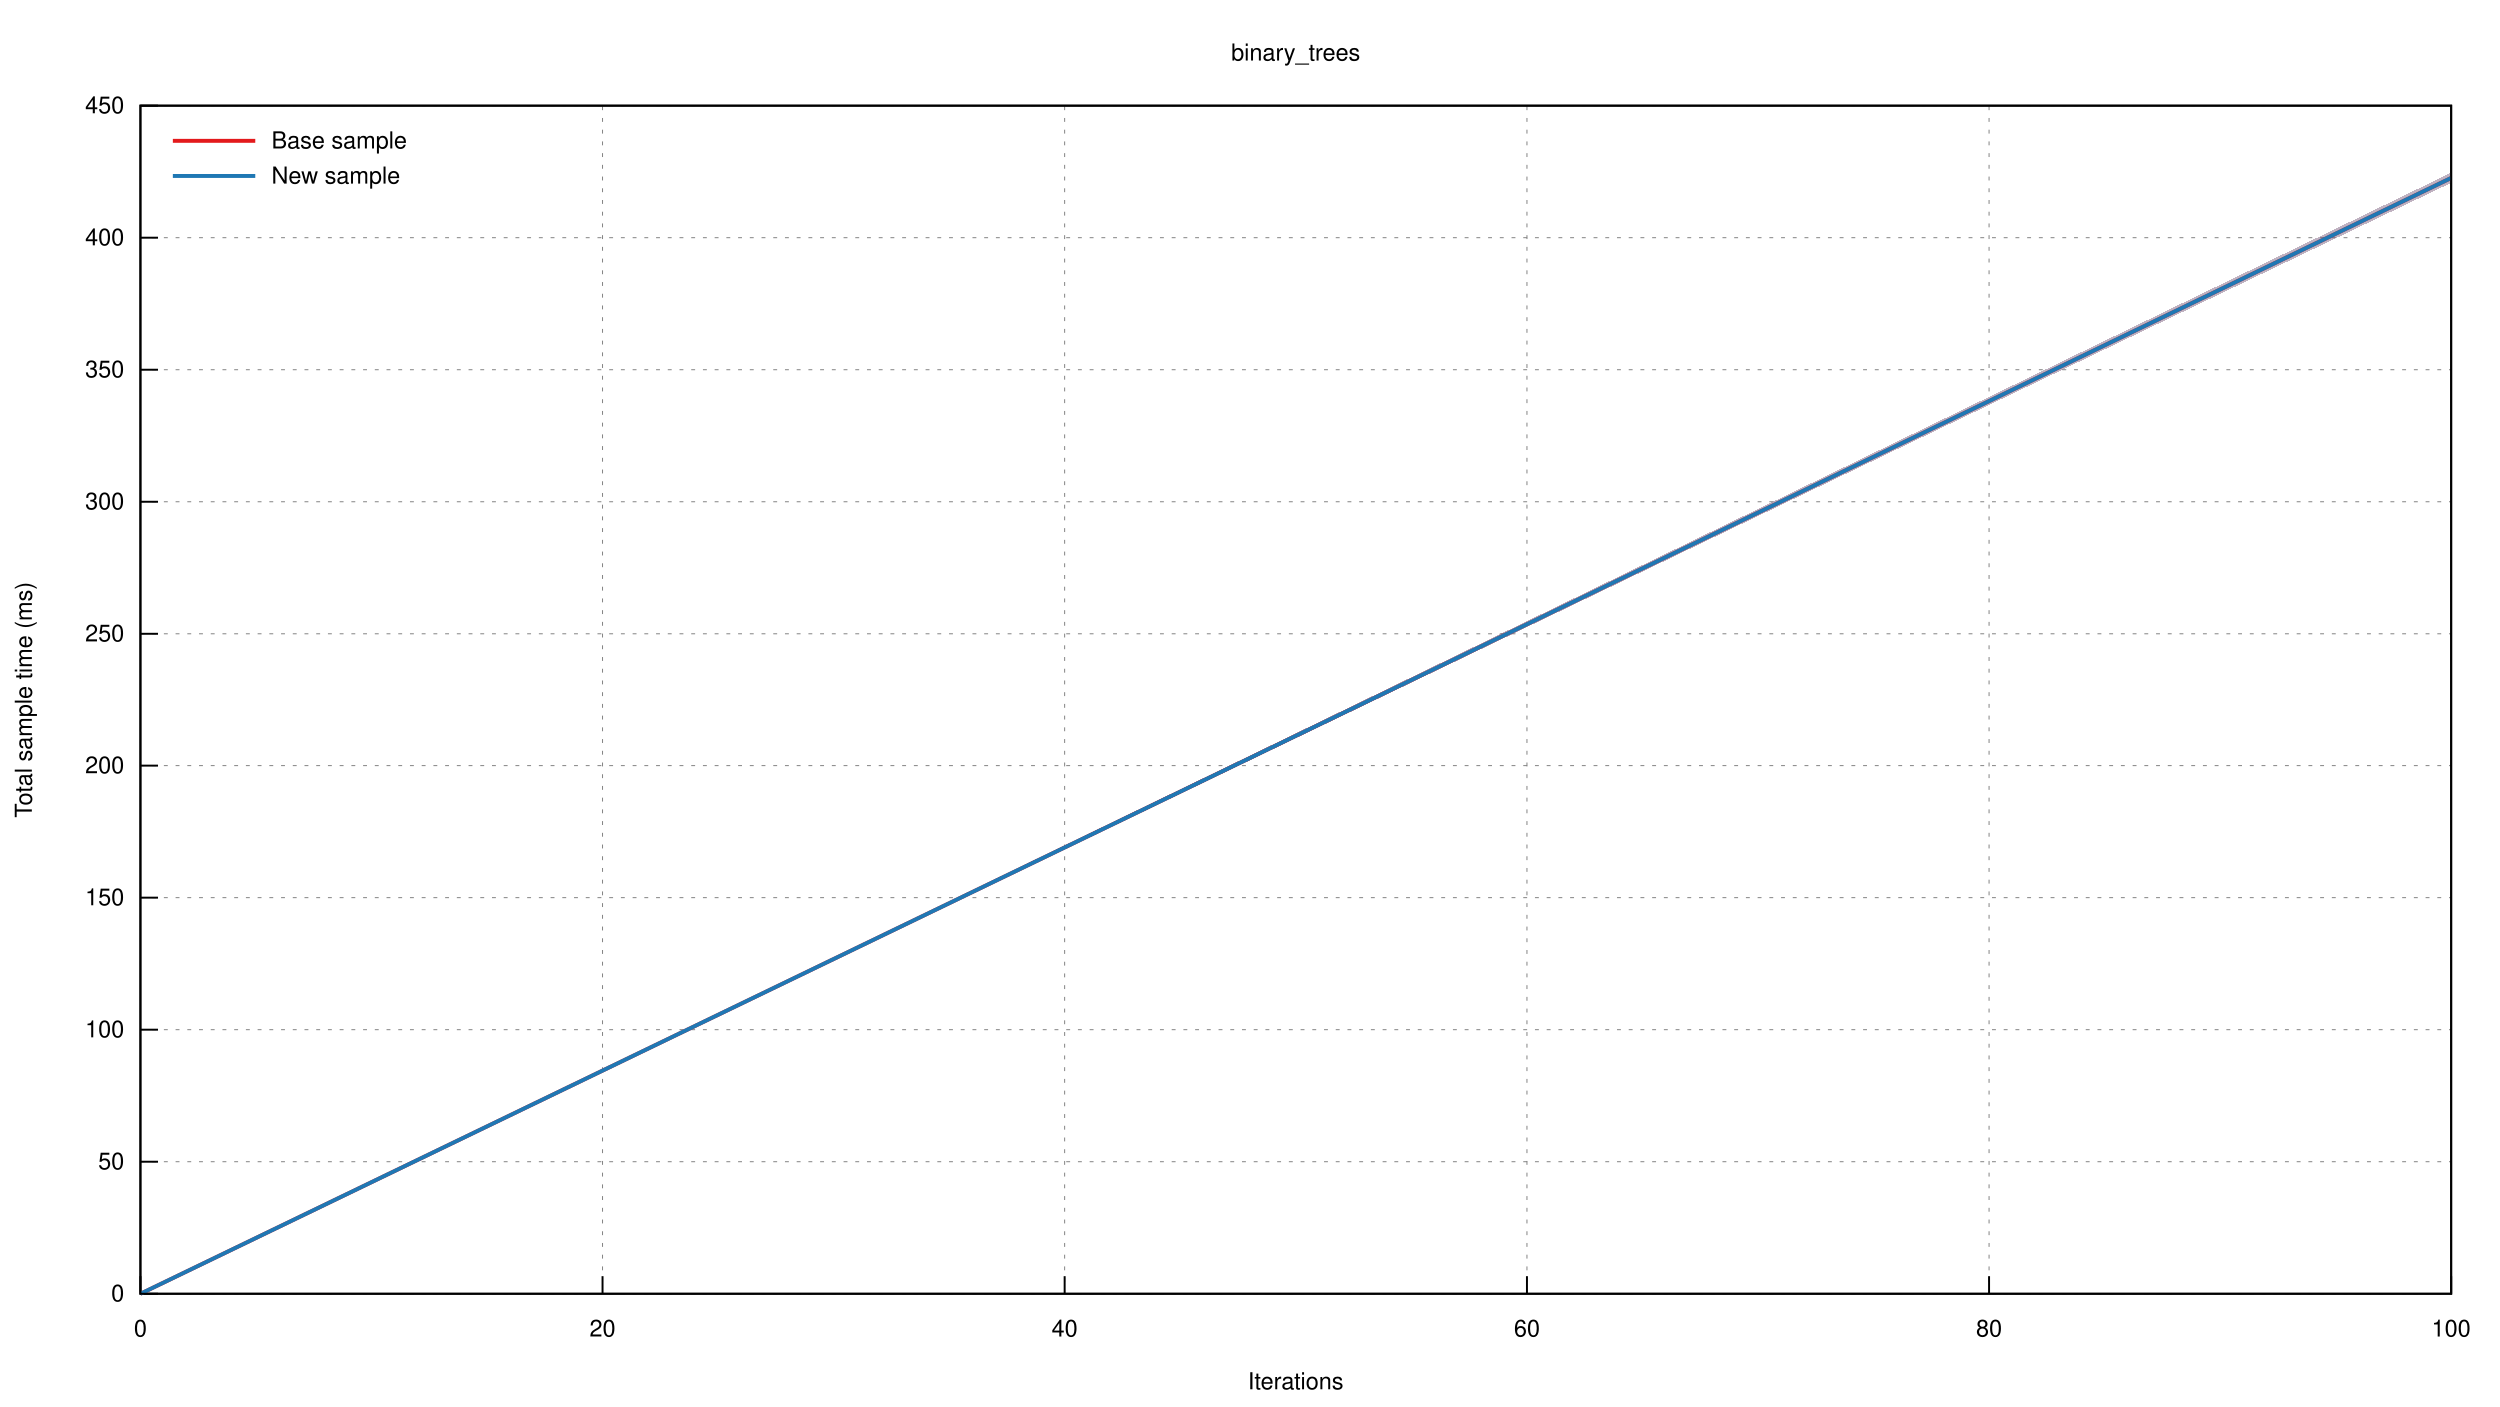
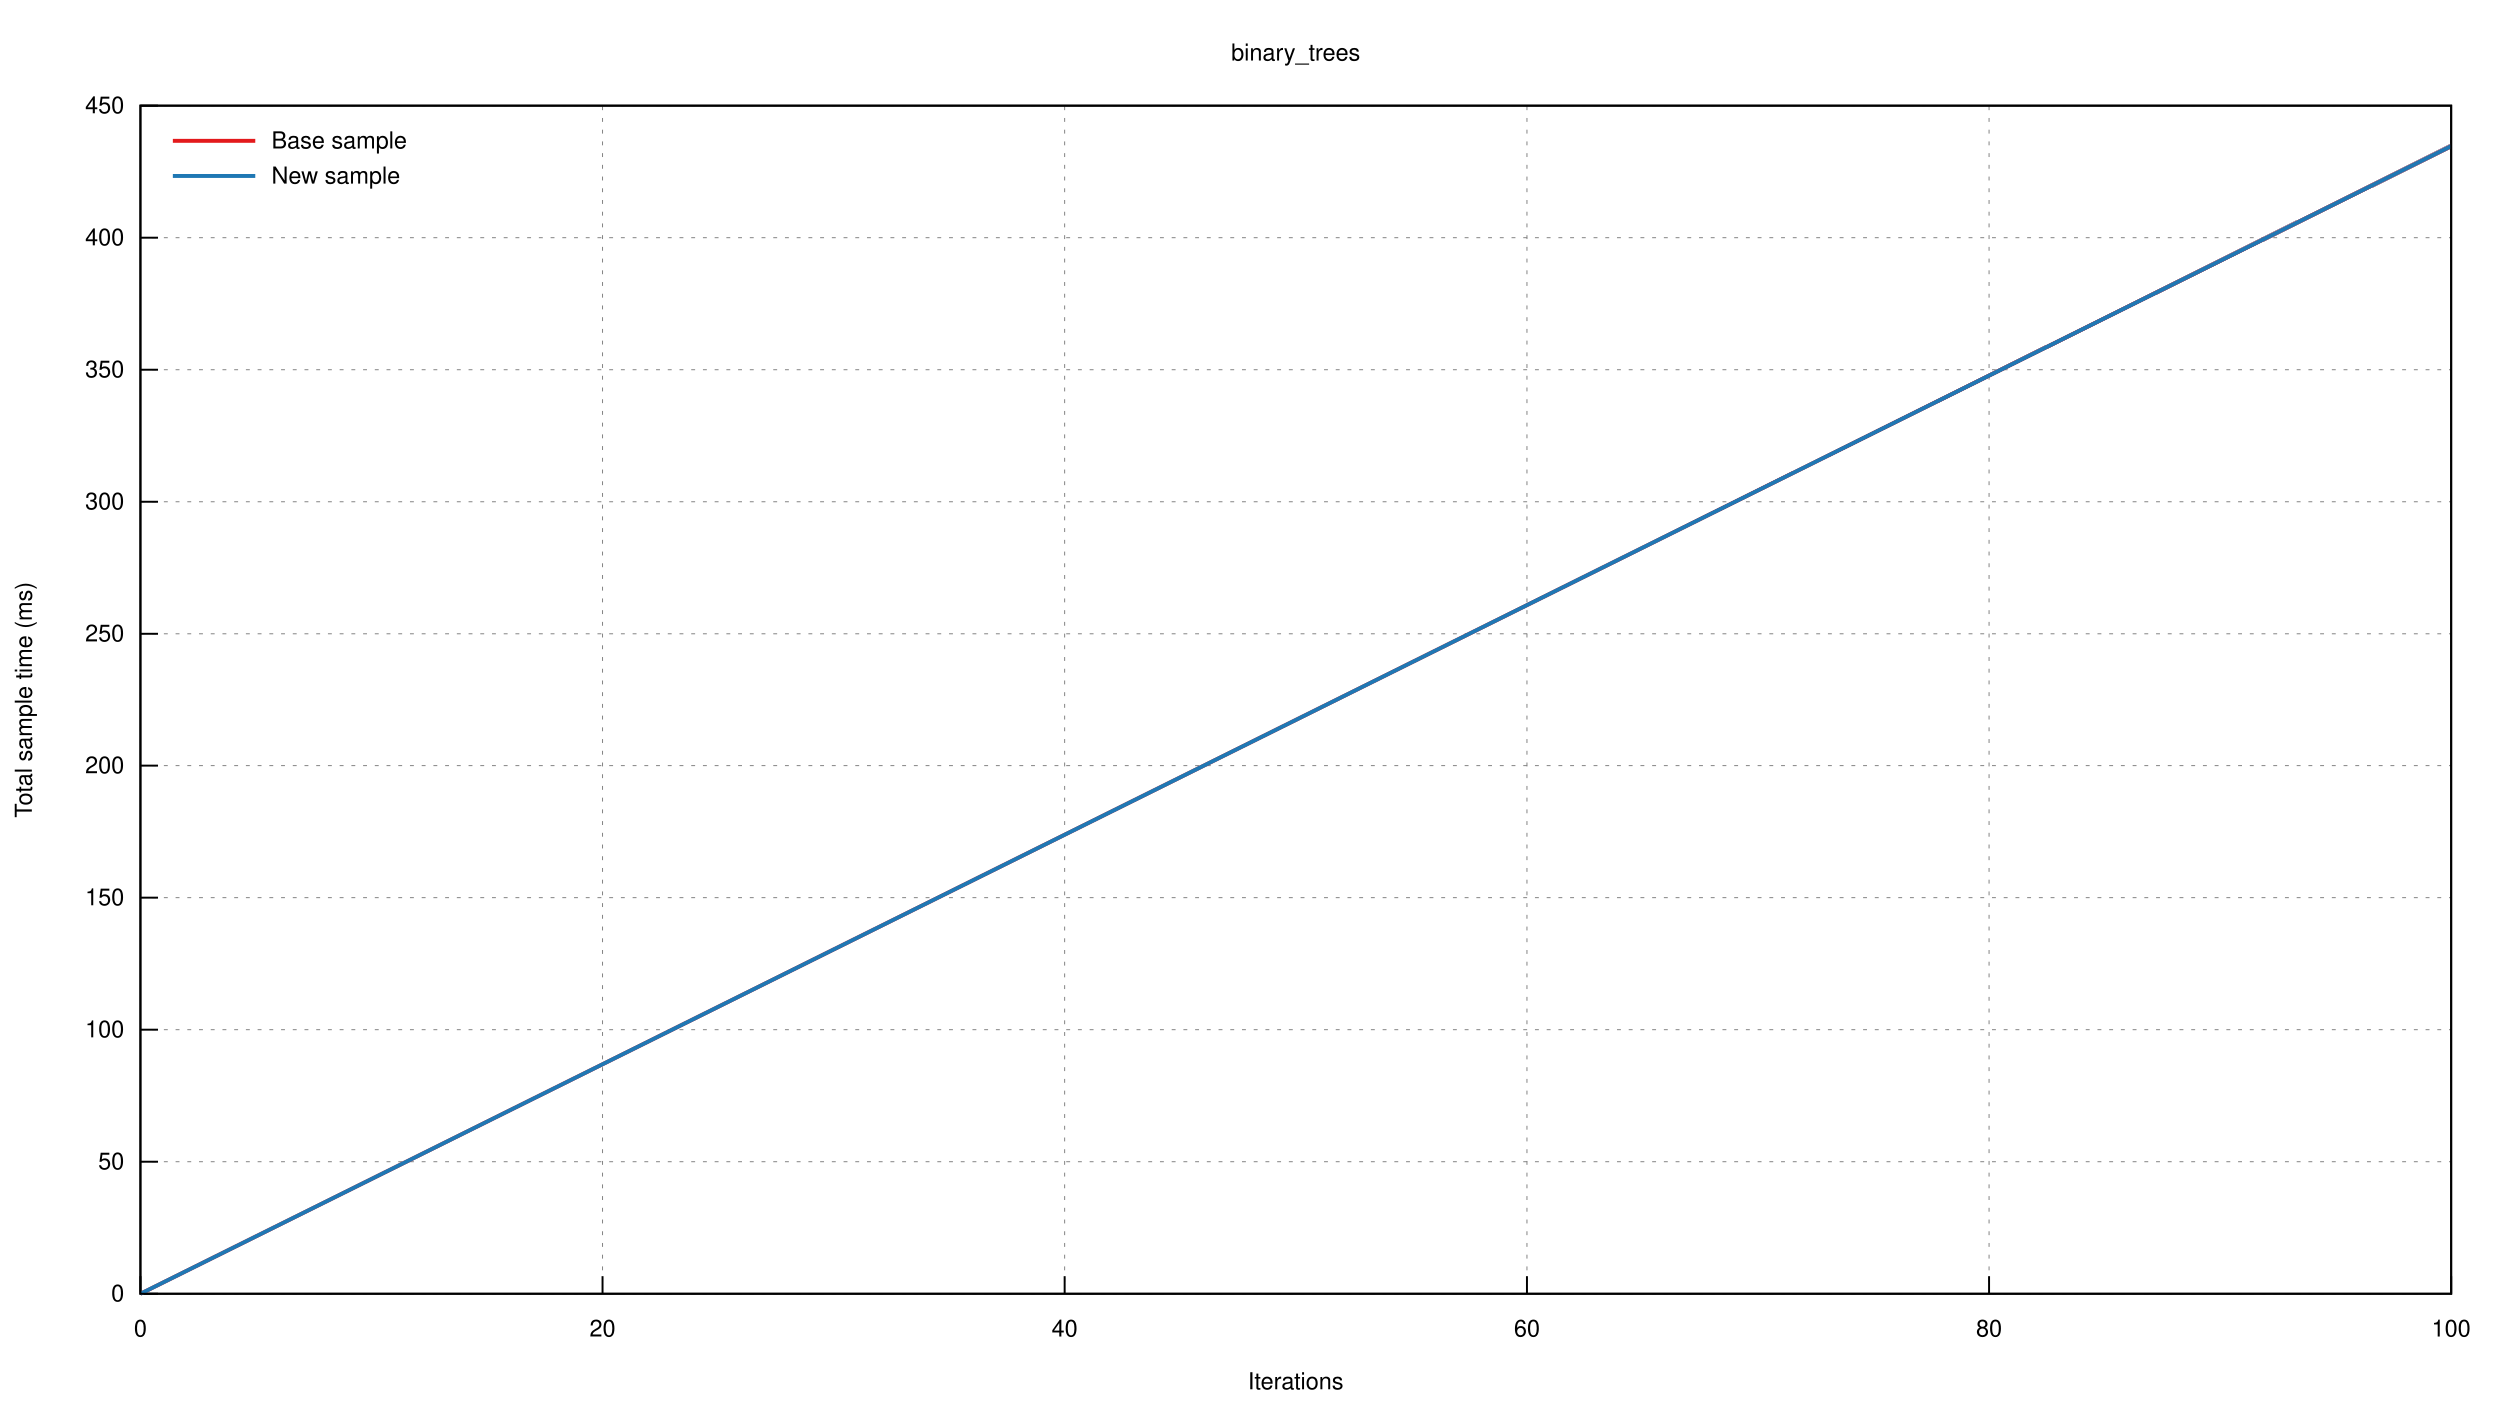
<svg xmlns="http://www.w3.org/2000/svg" xmlns:xlink="http://www.w3.org/1999/xlink" viewBox="0 0 1280 720">
  <g id="gnuplot_canvas">
    <rect x="0" y="0" width="1280" height="720" fill="none" />
    <defs>
      <circle id="gpDot" r="0.5" stroke-width="0.5" stroke="currentColor" />
      <path id="gpPt0" stroke-width="0.222" stroke="currentColor" d="M-1,0 h2 M0,-1 v2" />
      <path id="gpPt1" stroke-width="0.222" stroke="currentColor" d="M-1,-1 L1,1 M1,-1 L-1,1" />
      <path id="gpPt2" stroke-width="0.222" stroke="currentColor" d="M-1,0 L1,0 M0,-1 L0,1 M-1,-1 L1,1 M-1,1 L1,-1" />
      <rect id="gpPt3" stroke-width="0.222" stroke="currentColor" x="-1" y="-1" width="2" height="2" />
      <rect id="gpPt4" stroke-width="0.222" stroke="currentColor" fill="currentColor" x="-1" y="-1" width="2" height="2" />
      <circle id="gpPt5" stroke-width="0.222" stroke="currentColor" cx="0" cy="0" r="1" />
      <use xlink:href="#gpPt5" id="gpPt6" fill="currentColor" stroke="none" />
      <path id="gpPt7" stroke-width="0.222" stroke="currentColor" d="M0,-1.33 L-1.33,0.67 L1.33,0.67 z" />
      <use xlink:href="#gpPt7" id="gpPt8" fill="currentColor" stroke="none" />
      <use xlink:href="#gpPt7" id="gpPt9" stroke="currentColor" transform="rotate(180)" />
      <use xlink:href="#gpPt9" id="gpPt10" fill="currentColor" stroke="none" />
      <use xlink:href="#gpPt3" id="gpPt11" stroke="currentColor" transform="rotate(45)" />
      <use xlink:href="#gpPt11" id="gpPt12" fill="currentColor" stroke="none" />
      <path id="gpPt13" stroke-width="0.222" stroke="currentColor" d="M0,1.330 L1.265,0.411 L0.782,-1.067 L-0.782,-1.076 L-1.265,0.411 z" />
      <use xlink:href="#gpPt13" id="gpPt14" fill="currentColor" stroke="none" />
      <filter id="textbox" filterUnits="objectBoundingBox" x="0" y="0" height="1" width="1">
        <feFlood flood-color="white" flood-opacity="1" result="bgnd" />
        <feComposite in="SourceGraphic" in2="bgnd" operator="atop" />
      </filter>
      <filter id="greybox" filterUnits="objectBoundingBox" x="0" y="0" height="1" width="1">
        <feFlood flood-color="lightgrey" flood-opacity="1" result="grey" />
        <feComposite in="SourceGraphic" in2="grey" operator="atop" />
      </filter>
    </defs>
    <g fill="none" color="white" stroke="currentColor" stroke-width="1.00" stroke-linecap="butt" stroke-linejoin="miter">
</g>
    <g fill="none" color="black" stroke="currentColor" stroke-width="1.00" stroke-linecap="butt" stroke-linejoin="miter">
</g>
    <g fill="none" color="black" stroke="black" stroke-width="0.50" stroke-linecap="butt" stroke-linejoin="miter">
</g>
    <g fill="none" color="gray" stroke="currentColor" stroke-width="0.50" stroke-linecap="butt" stroke-linejoin="miter">
      <path stroke="gray" stroke-dasharray="2,4" class="gridline" d="M71.9,662.4 L1255.0,662.4  " />
    </g>
    <g fill="none" color="gray" stroke="gray" stroke-width="1.00" stroke-linecap="butt" stroke-linejoin="miter">
</g>
    <g fill="none" color="black" stroke="currentColor" stroke-width="1.00" stroke-linecap="butt" stroke-linejoin="miter">
      <path stroke="black" d="M71.9,662.4 L80.9,662.4  " />
      <g transform="translate(63.6,666.3)" stroke="none" fill="black" font-family="Helvetica" font-size="12.00" text-anchor="end">
        <text>
          <tspan font-family="Helvetica"> 0</tspan>
        </text>
      </g>
    </g>
    <g fill="none" color="black" stroke="currentColor" stroke-width="1.00" stroke-linecap="butt" stroke-linejoin="miter">
</g>
    <g fill="none" color="black" stroke="black" stroke-width="0.50" stroke-linecap="butt" stroke-linejoin="miter">
</g>
    <g fill="none" color="gray" stroke="currentColor" stroke-width="0.50" stroke-linecap="butt" stroke-linejoin="miter">
      <path stroke="gray" stroke-dasharray="2,4" class="gridline" d="M71.9,594.8 L1255.0,594.8  " />
    </g>
    <g fill="none" color="gray" stroke="gray" stroke-width="1.00" stroke-linecap="butt" stroke-linejoin="miter">
</g>
    <g fill="none" color="black" stroke="currentColor" stroke-width="1.00" stroke-linecap="butt" stroke-linejoin="miter">
      <path stroke="black" d="M71.9,594.8 L80.9,594.8  " />
      <g transform="translate(63.6,598.7)" stroke="none" fill="black" font-family="Helvetica" font-size="12.00" text-anchor="end">
        <text>
          <tspan font-family="Helvetica"> 50</tspan>
        </text>
      </g>
    </g>
    <g fill="none" color="black" stroke="currentColor" stroke-width="1.00" stroke-linecap="butt" stroke-linejoin="miter">
</g>
    <g fill="none" color="black" stroke="black" stroke-width="0.50" stroke-linecap="butt" stroke-linejoin="miter">
</g>
    <g fill="none" color="gray" stroke="currentColor" stroke-width="0.50" stroke-linecap="butt" stroke-linejoin="miter">
      <path stroke="gray" stroke-dasharray="2,4" class="gridline" d="M71.9,527.2 L1255.0,527.2  " />
    </g>
    <g fill="none" color="gray" stroke="gray" stroke-width="1.00" stroke-linecap="butt" stroke-linejoin="miter">
</g>
    <g fill="none" color="black" stroke="currentColor" stroke-width="1.00" stroke-linecap="butt" stroke-linejoin="miter">
      <path stroke="black" d="M71.9,527.2 L80.9,527.2  " />
      <g transform="translate(63.6,531.1)" stroke="none" fill="black" font-family="Helvetica" font-size="12.00" text-anchor="end">
        <text>
          <tspan font-family="Helvetica"> 100</tspan>
        </text>
      </g>
    </g>
    <g fill="none" color="black" stroke="currentColor" stroke-width="1.00" stroke-linecap="butt" stroke-linejoin="miter">
</g>
    <g fill="none" color="black" stroke="black" stroke-width="0.50" stroke-linecap="butt" stroke-linejoin="miter">
</g>
    <g fill="none" color="gray" stroke="currentColor" stroke-width="0.50" stroke-linecap="butt" stroke-linejoin="miter">
      <path stroke="gray" stroke-dasharray="2,4" class="gridline" d="M71.9,459.6 L1255.0,459.6  " />
    </g>
    <g fill="none" color="gray" stroke="gray" stroke-width="1.00" stroke-linecap="butt" stroke-linejoin="miter">
</g>
    <g fill="none" color="black" stroke="currentColor" stroke-width="1.00" stroke-linecap="butt" stroke-linejoin="miter">
      <path stroke="black" d="M71.9,459.6 L80.9,459.6  " />
      <g transform="translate(63.6,463.5)" stroke="none" fill="black" font-family="Helvetica" font-size="12.00" text-anchor="end">
        <text>
          <tspan font-family="Helvetica"> 150</tspan>
        </text>
      </g>
    </g>
    <g fill="none" color="black" stroke="currentColor" stroke-width="1.00" stroke-linecap="butt" stroke-linejoin="miter">
</g>
    <g fill="none" color="black" stroke="black" stroke-width="0.50" stroke-linecap="butt" stroke-linejoin="miter">
</g>
    <g fill="none" color="gray" stroke="currentColor" stroke-width="0.50" stroke-linecap="butt" stroke-linejoin="miter">
      <path stroke="gray" stroke-dasharray="2,4" class="gridline" d="M71.9,392.0 L1255.0,392.0  " />
    </g>
    <g fill="none" color="gray" stroke="gray" stroke-width="1.00" stroke-linecap="butt" stroke-linejoin="miter">
</g>
    <g fill="none" color="black" stroke="currentColor" stroke-width="1.00" stroke-linecap="butt" stroke-linejoin="miter">
      <path stroke="black" d="M71.9,392.0 L80.9,392.0  " />
      <g transform="translate(63.6,395.9)" stroke="none" fill="black" font-family="Helvetica" font-size="12.00" text-anchor="end">
        <text>
          <tspan font-family="Helvetica"> 200</tspan>
        </text>
      </g>
    </g>
    <g fill="none" color="black" stroke="currentColor" stroke-width="1.00" stroke-linecap="butt" stroke-linejoin="miter">
</g>
    <g fill="none" color="black" stroke="black" stroke-width="0.50" stroke-linecap="butt" stroke-linejoin="miter">
</g>
    <g fill="none" color="gray" stroke="currentColor" stroke-width="0.50" stroke-linecap="butt" stroke-linejoin="miter">
      <path stroke="gray" stroke-dasharray="2,4" class="gridline" d="M71.9,324.5 L1255.0,324.5  " />
    </g>
    <g fill="none" color="gray" stroke="gray" stroke-width="1.00" stroke-linecap="butt" stroke-linejoin="miter">
</g>
    <g fill="none" color="black" stroke="currentColor" stroke-width="1.00" stroke-linecap="butt" stroke-linejoin="miter">
      <path stroke="black" d="M71.9,324.5 L80.9,324.5  " />
      <g transform="translate(63.6,328.4)" stroke="none" fill="black" font-family="Helvetica" font-size="12.00" text-anchor="end">
        <text>
          <tspan font-family="Helvetica"> 250</tspan>
        </text>
      </g>
    </g>
    <g fill="none" color="black" stroke="currentColor" stroke-width="1.00" stroke-linecap="butt" stroke-linejoin="miter">
</g>
    <g fill="none" color="black" stroke="black" stroke-width="0.50" stroke-linecap="butt" stroke-linejoin="miter">
</g>
    <g fill="none" color="gray" stroke="currentColor" stroke-width="0.50" stroke-linecap="butt" stroke-linejoin="miter">
      <path stroke="gray" stroke-dasharray="2,4" class="gridline" d="M71.9,256.9 L1255.0,256.9  " />
    </g>
    <g fill="none" color="gray" stroke="gray" stroke-width="1.00" stroke-linecap="butt" stroke-linejoin="miter">
</g>
    <g fill="none" color="black" stroke="currentColor" stroke-width="1.00" stroke-linecap="butt" stroke-linejoin="miter">
      <path stroke="black" d="M71.9,256.9 L80.9,256.9  " />
      <g transform="translate(63.6,260.8)" stroke="none" fill="black" font-family="Helvetica" font-size="12.00" text-anchor="end">
        <text>
          <tspan font-family="Helvetica"> 300</tspan>
        </text>
      </g>
    </g>
    <g fill="none" color="black" stroke="currentColor" stroke-width="1.00" stroke-linecap="butt" stroke-linejoin="miter">
</g>
    <g fill="none" color="black" stroke="black" stroke-width="0.50" stroke-linecap="butt" stroke-linejoin="miter">
</g>
    <g fill="none" color="gray" stroke="currentColor" stroke-width="0.50" stroke-linecap="butt" stroke-linejoin="miter">
      <path stroke="gray" stroke-dasharray="2,4" class="gridline" d="M71.9,189.3 L1255.0,189.3  " />
    </g>
    <g fill="none" color="gray" stroke="gray" stroke-width="1.00" stroke-linecap="butt" stroke-linejoin="miter">
</g>
    <g fill="none" color="black" stroke="currentColor" stroke-width="1.00" stroke-linecap="butt" stroke-linejoin="miter">
      <path stroke="black" d="M71.9,189.3 L80.9,189.3  " />
      <g transform="translate(63.6,193.2)" stroke="none" fill="black" font-family="Helvetica" font-size="12.00" text-anchor="end">
        <text>
          <tspan font-family="Helvetica"> 350</tspan>
        </text>
      </g>
    </g>
    <g fill="none" color="black" stroke="currentColor" stroke-width="1.00" stroke-linecap="butt" stroke-linejoin="miter">
</g>
    <g fill="none" color="black" stroke="black" stroke-width="0.50" stroke-linecap="butt" stroke-linejoin="miter">
</g>
    <g fill="none" color="gray" stroke="currentColor" stroke-width="0.50" stroke-linecap="butt" stroke-linejoin="miter">
      <path stroke="gray" stroke-dasharray="2,4" class="gridline" d="M71.9,121.7 L1255.0,121.7  " />
    </g>
    <g fill="none" color="gray" stroke="gray" stroke-width="1.00" stroke-linecap="butt" stroke-linejoin="miter">
</g>
    <g fill="none" color="black" stroke="currentColor" stroke-width="1.00" stroke-linecap="butt" stroke-linejoin="miter">
      <path stroke="black" d="M71.9,121.7 L80.9,121.7  " />
      <g transform="translate(63.6,125.6)" stroke="none" fill="black" font-family="Helvetica" font-size="12.00" text-anchor="end">
        <text>
          <tspan font-family="Helvetica"> 400</tspan>
        </text>
      </g>
    </g>
    <g fill="none" color="black" stroke="currentColor" stroke-width="1.00" stroke-linecap="butt" stroke-linejoin="miter">
</g>
    <g fill="none" color="black" stroke="black" stroke-width="0.50" stroke-linecap="butt" stroke-linejoin="miter">
</g>
    <g fill="none" color="gray" stroke="currentColor" stroke-width="0.50" stroke-linecap="butt" stroke-linejoin="miter">
      <path stroke="gray" stroke-dasharray="2,4" class="gridline" d="M71.9,54.1 L1255.0,54.1  " />
    </g>
    <g fill="none" color="gray" stroke="gray" stroke-width="1.00" stroke-linecap="butt" stroke-linejoin="miter">
</g>
    <g fill="none" color="black" stroke="currentColor" stroke-width="1.00" stroke-linecap="butt" stroke-linejoin="miter">
      <path stroke="black" d="M71.9,54.1 L80.9,54.1  " />
      <g transform="translate(63.6,58.0)" stroke="none" fill="black" font-family="Helvetica" font-size="12.00" text-anchor="end">
        <text>
          <tspan font-family="Helvetica"> 450</tspan>
        </text>
      </g>
    </g>
    <g fill="none" color="black" stroke="currentColor" stroke-width="1.00" stroke-linecap="butt" stroke-linejoin="miter">
</g>
    <g fill="none" color="black" stroke="black" stroke-width="0.50" stroke-linecap="butt" stroke-linejoin="miter">
</g>
    <g fill="none" color="gray" stroke="currentColor" stroke-width="0.50" stroke-linecap="butt" stroke-linejoin="miter">
      <path stroke="gray" stroke-dasharray="2,4" class="gridline" d="M71.9,662.4 L71.9,54.1  " />
    </g>
    <g fill="none" color="gray" stroke="gray" stroke-width="1.00" stroke-linecap="butt" stroke-linejoin="miter">
</g>
    <g fill="none" color="black" stroke="currentColor" stroke-width="1.00" stroke-linecap="butt" stroke-linejoin="miter">
      <path stroke="black" d="M71.9,662.4 L71.9,653.4  " />
      <g transform="translate(71.9,684.3)" stroke="none" fill="black" font-family="Helvetica" font-size="12.00" text-anchor="middle">
        <text>
          <tspan font-family="Helvetica"> 0</tspan>
        </text>
      </g>
    </g>
    <g fill="none" color="black" stroke="currentColor" stroke-width="1.00" stroke-linecap="butt" stroke-linejoin="miter">
</g>
    <g fill="none" color="black" stroke="black" stroke-width="0.50" stroke-linecap="butt" stroke-linejoin="miter">
</g>
    <g fill="none" color="gray" stroke="currentColor" stroke-width="0.50" stroke-linecap="butt" stroke-linejoin="miter">
      <path stroke="gray" stroke-dasharray="2,4" class="gridline" d="M308.5,662.4 L308.5,54.1  " />
    </g>
    <g fill="none" color="gray" stroke="gray" stroke-width="1.00" stroke-linecap="butt" stroke-linejoin="miter">
</g>
    <g fill="none" color="black" stroke="currentColor" stroke-width="1.00" stroke-linecap="butt" stroke-linejoin="miter">
      <path stroke="black" d="M308.5,662.4 L308.5,653.4  " />
      <g transform="translate(308.5,684.3)" stroke="none" fill="black" font-family="Helvetica" font-size="12.00" text-anchor="middle">
        <text>
          <tspan font-family="Helvetica"> 20</tspan>
        </text>
      </g>
    </g>
    <g fill="none" color="black" stroke="currentColor" stroke-width="1.00" stroke-linecap="butt" stroke-linejoin="miter">
</g>
    <g fill="none" color="black" stroke="black" stroke-width="0.50" stroke-linecap="butt" stroke-linejoin="miter">
</g>
    <g fill="none" color="gray" stroke="currentColor" stroke-width="0.50" stroke-linecap="butt" stroke-linejoin="miter">
      <path stroke="gray" stroke-dasharray="2,4" class="gridline" d="M545.1,662.4 L545.1,54.1  " />
    </g>
    <g fill="none" color="gray" stroke="gray" stroke-width="1.00" stroke-linecap="butt" stroke-linejoin="miter">
</g>
    <g fill="none" color="black" stroke="currentColor" stroke-width="1.00" stroke-linecap="butt" stroke-linejoin="miter">
      <path stroke="black" d="M545.1,662.4 L545.1,653.4  " />
      <g transform="translate(545.1,684.3)" stroke="none" fill="black" font-family="Helvetica" font-size="12.00" text-anchor="middle">
        <text>
          <tspan font-family="Helvetica"> 40</tspan>
        </text>
      </g>
    </g>
    <g fill="none" color="black" stroke="currentColor" stroke-width="1.00" stroke-linecap="butt" stroke-linejoin="miter">
</g>
    <g fill="none" color="black" stroke="black" stroke-width="0.50" stroke-linecap="butt" stroke-linejoin="miter">
</g>
    <g fill="none" color="gray" stroke="currentColor" stroke-width="0.50" stroke-linecap="butt" stroke-linejoin="miter">
      <path stroke="gray" stroke-dasharray="2,4" class="gridline" d="M781.8,662.4 L781.8,54.1  " />
    </g>
    <g fill="none" color="gray" stroke="gray" stroke-width="1.00" stroke-linecap="butt" stroke-linejoin="miter">
</g>
    <g fill="none" color="black" stroke="currentColor" stroke-width="1.00" stroke-linecap="butt" stroke-linejoin="miter">
      <path stroke="black" d="M781.8,662.4 L781.8,653.4  " />
      <g transform="translate(781.8,684.3)" stroke="none" fill="black" font-family="Helvetica" font-size="12.00" text-anchor="middle">
        <text>
          <tspan font-family="Helvetica"> 60</tspan>
        </text>
      </g>
    </g>
    <g fill="none" color="black" stroke="currentColor" stroke-width="1.00" stroke-linecap="butt" stroke-linejoin="miter">
</g>
    <g fill="none" color="black" stroke="black" stroke-width="0.50" stroke-linecap="butt" stroke-linejoin="miter">
</g>
    <g fill="none" color="gray" stroke="currentColor" stroke-width="0.50" stroke-linecap="butt" stroke-linejoin="miter">
      <path stroke="gray" stroke-dasharray="2,4" class="gridline" d="M1018.4,662.4 L1018.4,54.1  " />
    </g>
    <g fill="none" color="gray" stroke="gray" stroke-width="1.00" stroke-linecap="butt" stroke-linejoin="miter">
</g>
    <g fill="none" color="black" stroke="currentColor" stroke-width="1.00" stroke-linecap="butt" stroke-linejoin="miter">
      <path stroke="black" d="M1018.4,662.4 L1018.4,653.4  " />
      <g transform="translate(1018.4,684.3)" stroke="none" fill="black" font-family="Helvetica" font-size="12.00" text-anchor="middle">
        <text>
          <tspan font-family="Helvetica"> 80</tspan>
        </text>
      </g>
    </g>
    <g fill="none" color="black" stroke="currentColor" stroke-width="1.00" stroke-linecap="butt" stroke-linejoin="miter">
</g>
    <g fill="none" color="black" stroke="black" stroke-width="0.50" stroke-linecap="butt" stroke-linejoin="miter">
</g>
    <g fill="none" color="gray" stroke="currentColor" stroke-width="0.50" stroke-linecap="butt" stroke-linejoin="miter">
      <path stroke="gray" stroke-dasharray="2,4" class="gridline" d="M1255.0,662.4 L1255.0,54.1  " />
    </g>
    <g fill="none" color="gray" stroke="gray" stroke-width="1.00" stroke-linecap="butt" stroke-linejoin="miter">
</g>
    <g fill="none" color="black" stroke="currentColor" stroke-width="1.00" stroke-linecap="butt" stroke-linejoin="miter">
      <path stroke="black" d="M1255.0,662.4 L1255.0,653.4  " />
      <g transform="translate(1255.0,684.3)" stroke="none" fill="black" font-family="Helvetica" font-size="12.00" text-anchor="middle">
        <text>
          <tspan font-family="Helvetica"> 100</tspan>
        </text>
      </g>
    </g>
    <g fill="none" color="black" stroke="currentColor" stroke-width="1.00" stroke-linecap="butt" stroke-linejoin="miter">
</g>
    <g fill="none" color="black" stroke="currentColor" stroke-width="1.00" stroke-linecap="butt" stroke-linejoin="miter">
      <path stroke="black" d="M71.9,54.1 L71.9,662.4 L1255.0,662.4 L1255.0,54.1 L71.9,54.1 Z  " />
    </g>
    <g fill="none" color="black" stroke="currentColor" stroke-width="1.00" stroke-linecap="butt" stroke-linejoin="miter">
      <g transform="translate(16.3,358.3) rotate(270)" stroke="none" fill="black" font-family="Helvetica" font-size="12.00" text-anchor="middle">
        <text>
          <tspan font-family="Helvetica">Total sample time (ms)</tspan>
        </text>
      </g>
    </g>
    <g fill="none" color="black" stroke="currentColor" stroke-width="1.00" stroke-linecap="butt" stroke-linejoin="miter">
      <g transform="translate(663.4,711.3)" stroke="none" fill="black" font-family="Helvetica" font-size="12.00" text-anchor="middle">
        <text>
          <tspan font-family="Helvetica">Iterations</tspan>
        </text>
      </g>
    </g>
    <g fill="none" color="black" stroke="currentColor" stroke-width="1.00" stroke-linecap="butt" stroke-linejoin="miter">
      <g transform="translate(663.4,31.0)" stroke="none" fill="black" font-family="Helvetica" font-size="12.00" text-anchor="middle">
        <text>
          <tspan font-family="Helvetica">binary_trees</tspan>
        </text>
      </g>
    </g>
    <g id="gnuplot_plot_1">
      <g fill="none" color="black" stroke="currentColor" stroke-width="1.00" stroke-linecap="butt" stroke-linejoin="miter">
        <g stroke="none" shape-rendering="crispEdges">
          <polygon fill="rgb(227,  26,  28)" fill-opacity="0.25" points="71.9,662.4 71.9,662.4 71.9,662.4 " />
-           <polygon fill="rgb(227,  26,  28)" fill-opacity="0.25" points="71.9,662.4 1255.0,93.6 1255.0,88.4 " />
+           <polygon fill="rgb(227,  26,  28)" fill-opacity="0.25" points="71.9,662.4 1255.0,76.3 1255.0,73.2 " />
        </g>
      </g>
    </g>
    <g id="gnuplot_plot_2">
      <g fill="none" color="black" stroke="currentColor" stroke-width="1.00" stroke-linecap="butt" stroke-linejoin="miter">
        <g stroke="none" shape-rendering="crispEdges">
          <polygon fill="rgb( 31, 120, 180)" fill-opacity="0.25" points="71.9,662.4 71.9,662.4 71.9,662.4 " />
-           <polygon fill="rgb( 31, 120, 180)" fill-opacity="0.25" points="71.9,662.4 1255.0,93.6 1255.0,88.4 " />
+           <polygon fill="rgb( 31, 120, 180)" fill-opacity="0.25" points="71.9,662.4 1255.0,76.3 1255.0,73.2 " />
        </g>
      </g>
    </g>
    <g id="gnuplot_plot_3">
      <g fill="none" color="white" stroke="rgb( 31, 120, 180)" stroke-width="2.00" stroke-linecap="butt" stroke-linejoin="miter">
</g>
      <g fill="none" color="black" stroke="currentColor" stroke-width="2.00" stroke-linecap="butt" stroke-linejoin="miter">
        <g transform="translate(139.0,76.0)" stroke="none" fill="black" font-family="Helvetica" font-size="12.00" text-anchor="start">
          <text>
            <tspan font-family="Helvetica">Base sample</tspan>
          </text>
        </g>
      </g>
      <g fill="none" color="black" stroke="currentColor" stroke-width="2.00" stroke-linecap="butt" stroke-linejoin="miter">
-         <path stroke="rgb(227,  26,  28)" d="M88.5,72.1 L130.7,72.1 M71.9,662.4 L1255.0,91.1  " />
+         <path stroke="rgb(227,  26,  28)" d="M88.5,72.1 L130.7,72.1 M71.9,662.4 L1255.0,74.8  " />
      </g>
    </g>
    <g id="gnuplot_plot_4">
      <g fill="none" color="black" stroke="currentColor" stroke-width="2.00" stroke-linecap="butt" stroke-linejoin="miter">
        <g transform="translate(139.0,94.0)" stroke="none" fill="black" font-family="Helvetica" font-size="12.00" text-anchor="start">
          <text>
            <tspan font-family="Helvetica">New sample</tspan>
          </text>
        </g>
      </g>
      <g fill="none" color="black" stroke="currentColor" stroke-width="2.00" stroke-linecap="butt" stroke-linejoin="miter">
-         <path stroke="rgb( 31, 120, 180)" d="M88.5,90.1 L130.7,90.1 M71.9,662.4 L1255.0,91.1  " />
+         <path stroke="rgb( 31, 120, 180)" d="M88.5,90.1 L130.7,90.1 M71.9,662.4 L1255.0,74.8  " />
      </g>
    </g>
    <g fill="none" color="black" stroke="currentColor" stroke-width="2.00" stroke-linecap="butt" stroke-linejoin="miter">
</g>
    <g fill="none" color="black" stroke="black" stroke-width="1.00" stroke-linecap="butt" stroke-linejoin="miter">
</g>
    <g fill="none" color="black" stroke="currentColor" stroke-width="1.00" stroke-linecap="butt" stroke-linejoin="miter">
      <path stroke="black" d="M71.9,54.1 L71.9,662.4 L1255.0,662.4 L1255.0,54.1 L71.9,54.1 Z  " />
    </g>
    <g fill="none" color="black" stroke="currentColor" stroke-width="1.00" stroke-linecap="butt" stroke-linejoin="miter">
</g>
  </g>
</svg>
